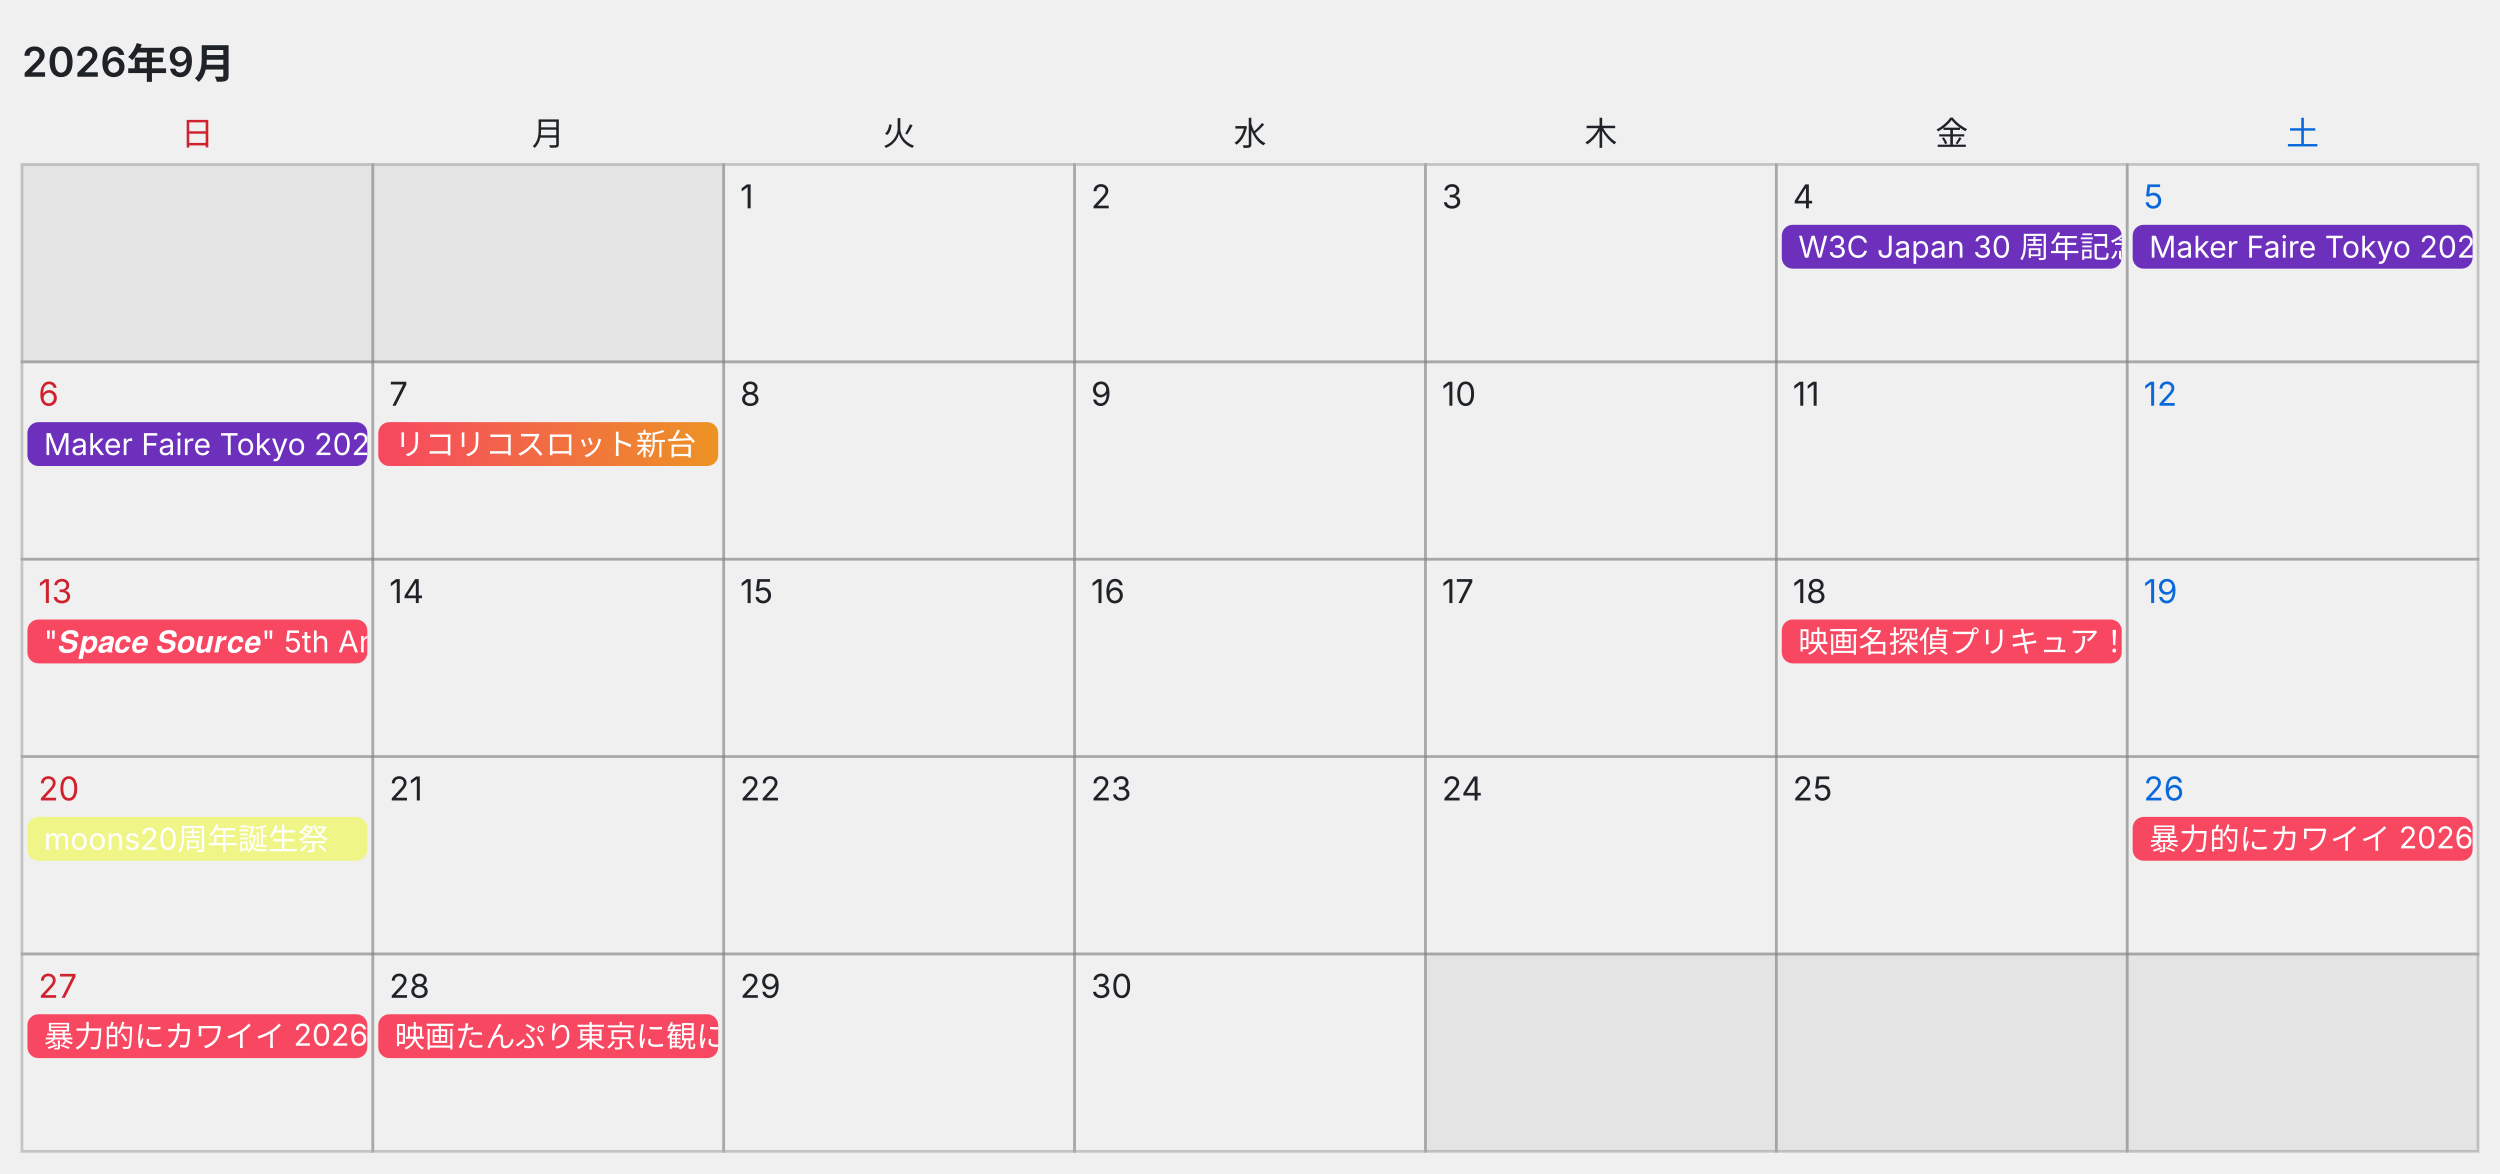
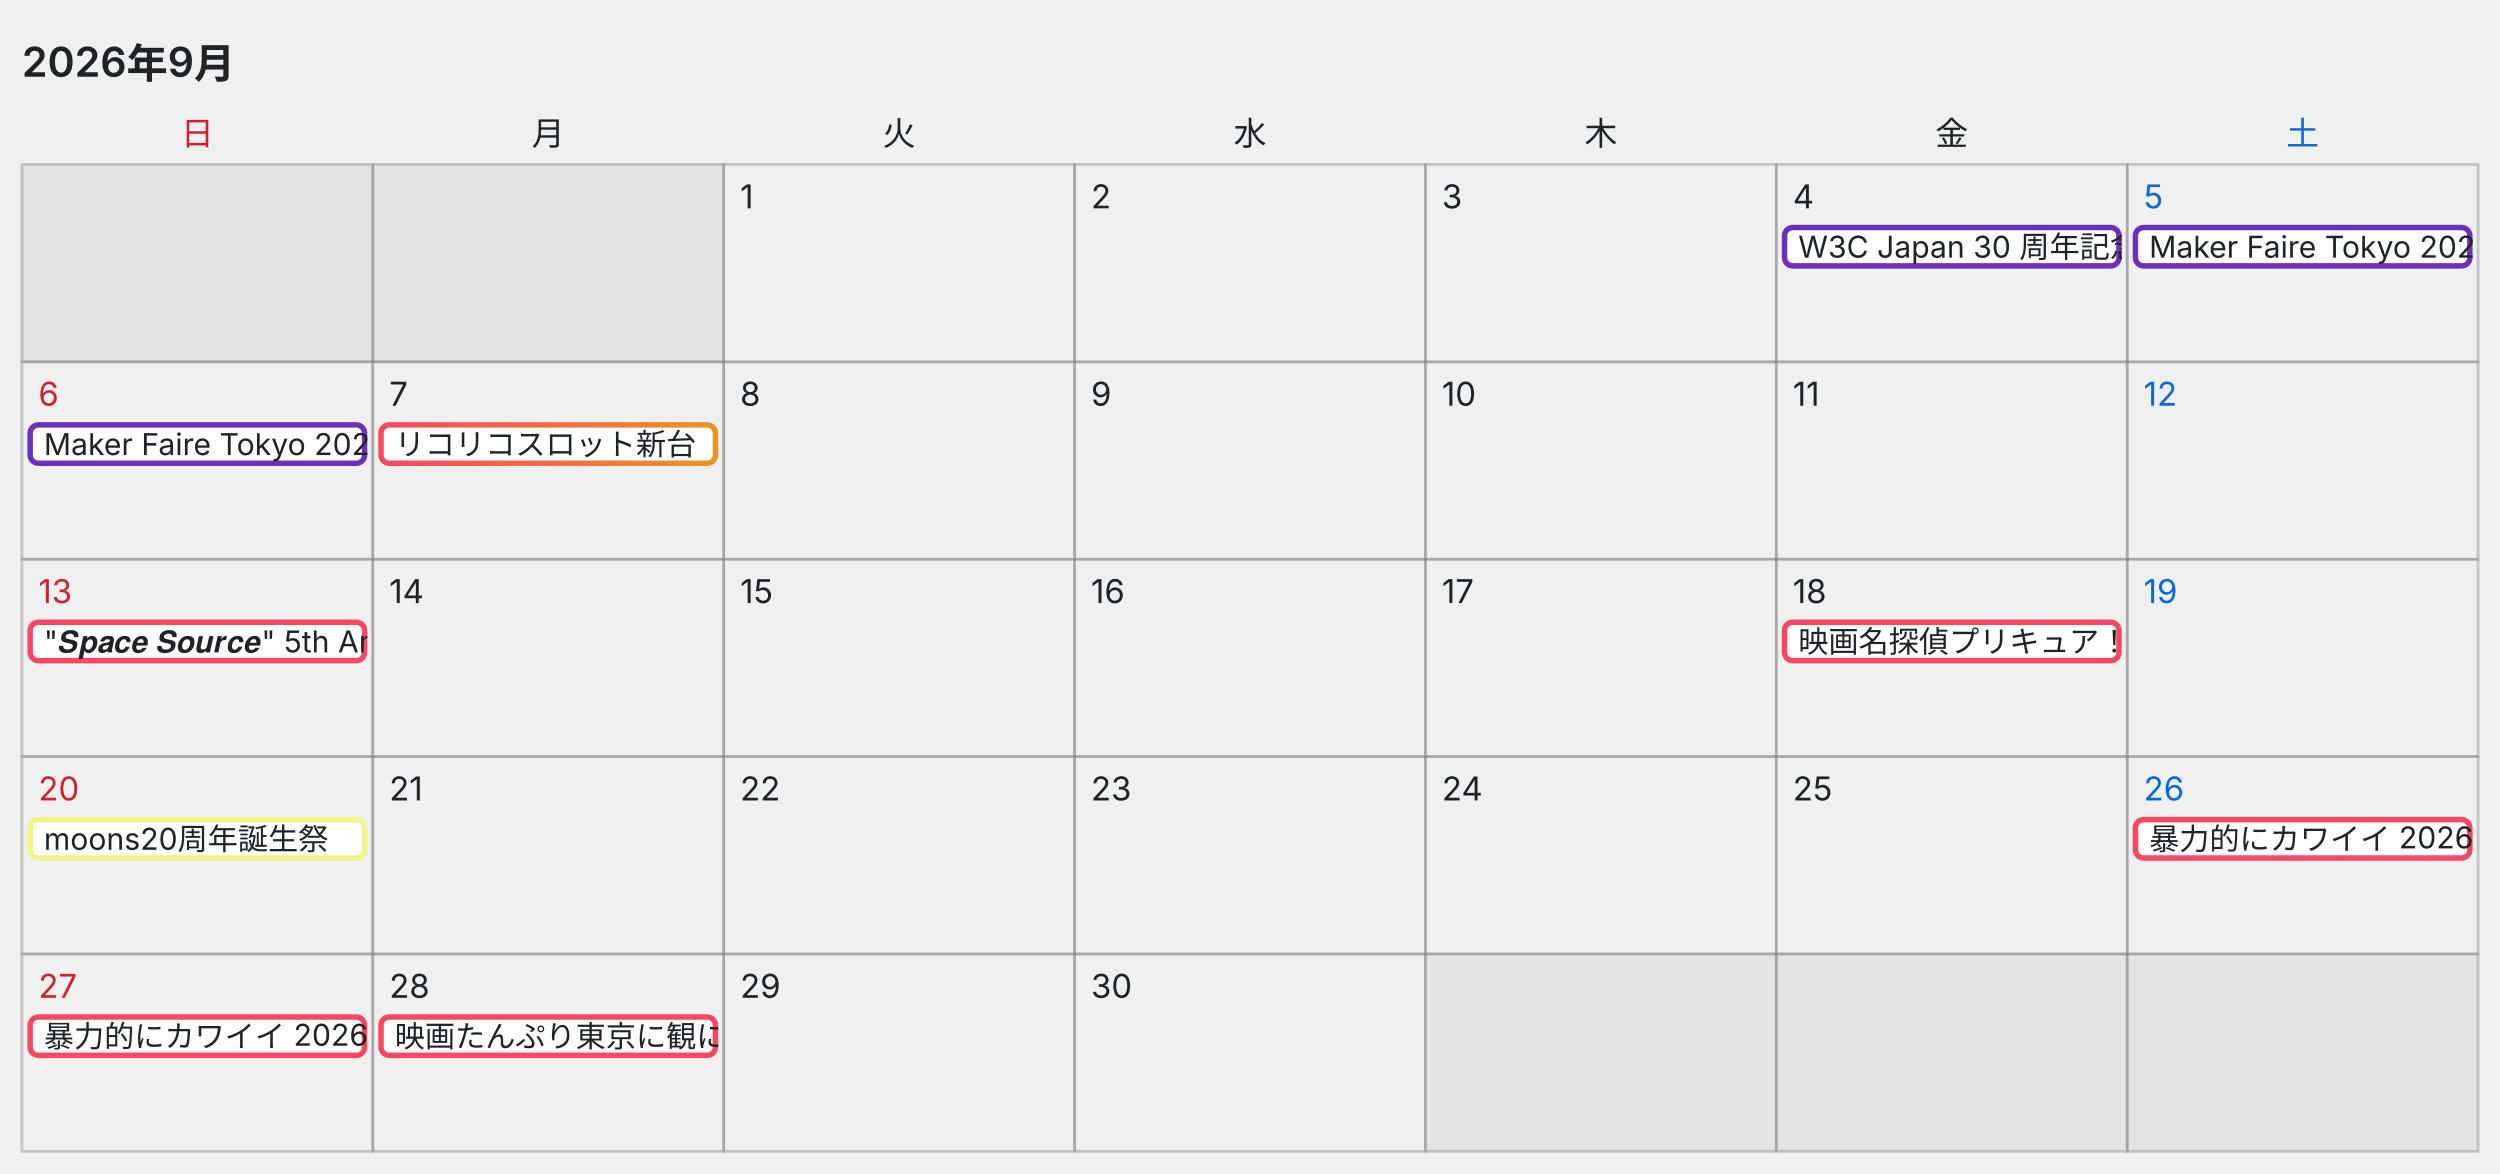
<svg xmlns="http://www.w3.org/2000/svg" width="912" height="428" viewBox="0 0 912 428" role="img" aria-label="カレンダー 2026年9月">
  <style>
  text { font-family: -apple-system, "Segoe UI", "Hiragino Sans", "Noto Sans JP", Meiryo, sans-serif; font-size: 12px; fill: #1f2328; }
  .title { font-size: 15px; font-weight: 600; }
  .cell { fill: none; stroke: #808080; stroke-opacity: 0.4; }
  .out { fill: #808080; fill-opacity: 0.1; stroke: #808080; stroke-opacity: 0.4; }
  .sat { fill: #0969da; }
  .sun { fill: #cf222e; }
-   .bar-text { font-size: 11px; fill: #ffffff; }
+   .bar { fill: #ffffff; }
+   .bar-text { font-size: 11px; }
  @media (prefers-color-scheme: dark) {
    text { fill: #e6edf3; }
+     .bar { fill: #0d1117; }
    .sat { fill: #4493f8; }
    .sun { fill: #f85149; }
  }
</style>
  <text x="8" y="28" class="title">2026年9月</text>
  <text x="72" y="53" text-anchor="middle" class="sun">日</text>
  <text x="200" y="53" text-anchor="middle">月</text>
  <text x="328" y="53" text-anchor="middle">火</text>
  <text x="456" y="53" text-anchor="middle">水</text>
  <text x="584" y="53" text-anchor="middle">木</text>
  <text x="712" y="53" text-anchor="middle">金</text>
  <text x="840" y="53" text-anchor="middle" class="sat">土</text>
  <rect x="8" y="60" width="128" height="72" class="out" />
  <rect x="136" y="60" width="128" height="72" class="out" />
  <rect x="264" y="60" width="128" height="72" class="cell" />
  <text x="270" y="76">1</text>
  <rect x="392" y="60" width="128" height="72" class="cell" />
  <text x="398" y="76">2</text>
  <rect x="520" y="60" width="128" height="72" class="cell" />
  <text x="526" y="76">3</text>
  <rect x="648" y="60" width="128" height="72" class="cell" />
  <text x="654" y="76">4</text>
  <rect x="776" y="60" width="128" height="72" class="cell" />
  <text x="782" y="76" class="sat">5</text>
  <svg x="650" y="82" width="124" height="16">
-     <rect width="124" height="16" rx="4" class="bar" fill="#6c30bc" />
+     <rect x="1" y="1" width="122" height="14" rx="3" class="bar" stroke="#6c30bc" stroke-width="2" />
    <text x="6" y="12" class="bar-text">W3C Japan 30 周年記念イベント - Web Together</text>
  </svg>
  <svg x="778" y="82" width="124" height="16">
-     <rect width="124" height="16" rx="4" class="bar" fill="#6c30bc" />
+     <rect x="1" y="1" width="122" height="14" rx="3" class="bar" stroke="#6c30bc" stroke-width="2" />
    <text x="6" y="12" class="bar-text">Maker Faire Tokyo 2026</text>
  </svg>
  <rect x="8" y="132" width="128" height="72" class="cell" />
  <text x="14" y="148" class="sun">6</text>
  <rect x="136" y="132" width="128" height="72" class="cell" />
  <text x="142" y="148">7</text>
  <rect x="264" y="132" width="128" height="72" class="cell" />
  <text x="270" y="148">8</text>
  <rect x="392" y="132" width="128" height="72" class="cell" />
  <text x="398" y="148">9</text>
  <rect x="520" y="132" width="128" height="72" class="cell" />
  <text x="526" y="148">10</text>
  <rect x="648" y="132" width="128" height="72" class="cell" />
  <text x="654" y="148">11</text>
  <rect x="776" y="132" width="128" height="72" class="cell" />
  <text x="782" y="148" class="sat">12</text>
  <svg x="10" y="154" width="124" height="16">
-     <rect width="124" height="16" rx="4" class="bar" fill="#6c30bc" />
+     <rect x="1" y="1" width="122" height="14" rx="3" class="bar" stroke="#6c30bc" stroke-width="2" />
    <text x="6" y="12" class="bar-text">Maker Faire Tokyo 2026</text>
  </svg>
  <svg x="138" y="154" width="124" height="16">
    <defs>
      <linearGradient id="bar-gradient-3" x1="0%" y1="0%" x2="100%" y2="0%">
        <stop offset="0%" stop-color="#f74761" />
        <stop offset="100%" stop-color="#ed9324" />
      </linearGradient>
    </defs>
-     <rect width="124" height="16" rx="4" class="bar" fill="url(#bar-gradient-3)" />
+     <rect x="1" y="1" width="122" height="14" rx="3" class="bar" stroke="url(#bar-gradient-3)" stroke-width="2" />
    <text x="6" y="12" class="bar-text">リコリコスロット新台</text>
  </svg>
  <rect x="8" y="204" width="128" height="72" class="cell" />
  <text x="14" y="220" class="sun">13</text>
  <rect x="136" y="204" width="128" height="72" class="cell" />
  <text x="142" y="220">14</text>
  <rect x="264" y="204" width="128" height="72" class="cell" />
  <text x="270" y="220">15</text>
  <rect x="392" y="204" width="128" height="72" class="cell" />
  <text x="398" y="220">16</text>
  <rect x="520" y="204" width="128" height="72" class="cell" />
  <text x="526" y="220">17</text>
  <rect x="648" y="204" width="128" height="72" class="cell" />
  <text x="654" y="220">18</text>
  <rect x="776" y="204" width="128" height="72" class="cell" />
  <text x="782" y="220" class="sat">19</text>
  <svg x="10" y="226" width="124" height="16">
-     <rect width="124" height="16" rx="4" class="bar" fill="#f74761" />
+     <rect x="1" y="1" width="122" height="14" rx="3" class="bar" stroke="#f74761" stroke-width="2" />
    <text x="6" y="12" class="bar-text">"𝑺𝒑𝒂𝒄𝒆 𝑺𝒐𝒖𝒓𝒄𝒆" 5th Anniversary: Encore!!</text>
  </svg>
  <svg x="650" y="226" width="124" height="16">
-     <rect width="124" height="16" rx="4" class="bar" fill="#f74761" />
+     <rect x="1" y="1" width="122" height="14" rx="3" class="bar" stroke="#f74761" stroke-width="2" />
    <text x="6" y="12" class="bar-text">映画名探偵プリキュア！公開日</text>
  </svg>
  <rect x="8" y="276" width="128" height="72" class="cell" />
  <text x="14" y="292" class="sun">20</text>
  <rect x="136" y="276" width="128" height="72" class="cell" />
  <text x="142" y="292">21</text>
  <rect x="264" y="276" width="128" height="72" class="cell" />
  <text x="270" y="292">22</text>
  <rect x="392" y="276" width="128" height="72" class="cell" />
  <text x="398" y="292">23</text>
  <rect x="520" y="276" width="128" height="72" class="cell" />
  <text x="526" y="292">24</text>
  <rect x="648" y="276" width="128" height="72" class="cell" />
  <text x="654" y="292">25</text>
  <rect x="776" y="276" width="128" height="72" class="cell" />
  <text x="782" y="292" class="sat">26</text>
  <svg x="10" y="298" width="124" height="16">
-     <rect width="124" height="16" rx="4" class="bar" fill="#eff587" />
+     <rect x="1" y="1" width="122" height="14" rx="3" class="bar" stroke="#eff587" stroke-width="2" />
    <text x="6" y="12" class="bar-text">moons20周年誕生祭</text>
  </svg>
  <svg x="778" y="298" width="124" height="16">
-     <rect width="124" height="16" rx="4" class="bar" fill="#f74761" />
+     <rect x="1" y="1" width="122" height="14" rx="3" class="bar" stroke="#f74761" stroke-width="2" />
    <text x="6" y="12" class="bar-text">暴力的にカワイイ 2026</text>
  </svg>
  <rect x="8" y="348" width="128" height="72" class="cell" />
  <text x="14" y="364" class="sun">27</text>
  <rect x="136" y="348" width="128" height="72" class="cell" />
  <text x="142" y="364">28</text>
  <rect x="264" y="348" width="128" height="72" class="cell" />
  <text x="270" y="364">29</text>
  <rect x="392" y="348" width="128" height="72" class="cell" />
  <text x="398" y="364">30</text>
  <rect x="520" y="348" width="128" height="72" class="out" />
  <rect x="648" y="348" width="128" height="72" class="out" />
  <rect x="776" y="348" width="128" height="72" class="out" />
  <svg x="10" y="370" width="124" height="16">
-     <rect width="124" height="16" rx="4" class="bar" fill="#f74761" />
+     <rect x="1" y="1" width="122" height="14" rx="3" class="bar" stroke="#f74761" stroke-width="2" />
    <text x="6" y="12" class="bar-text">暴力的にカワイイ 2026</text>
  </svg>
  <svg x="138" y="370" width="124" height="16">
-     <rect width="124" height="16" rx="4" class="bar" fill="#f74761" />
+     <rect x="1" y="1" width="122" height="14" rx="3" class="bar" stroke="#f74761" stroke-width="2" />
    <text x="6" y="12" class="bar-text">映画たんぷり東京に観にいく</text>
  </svg>
</svg>
